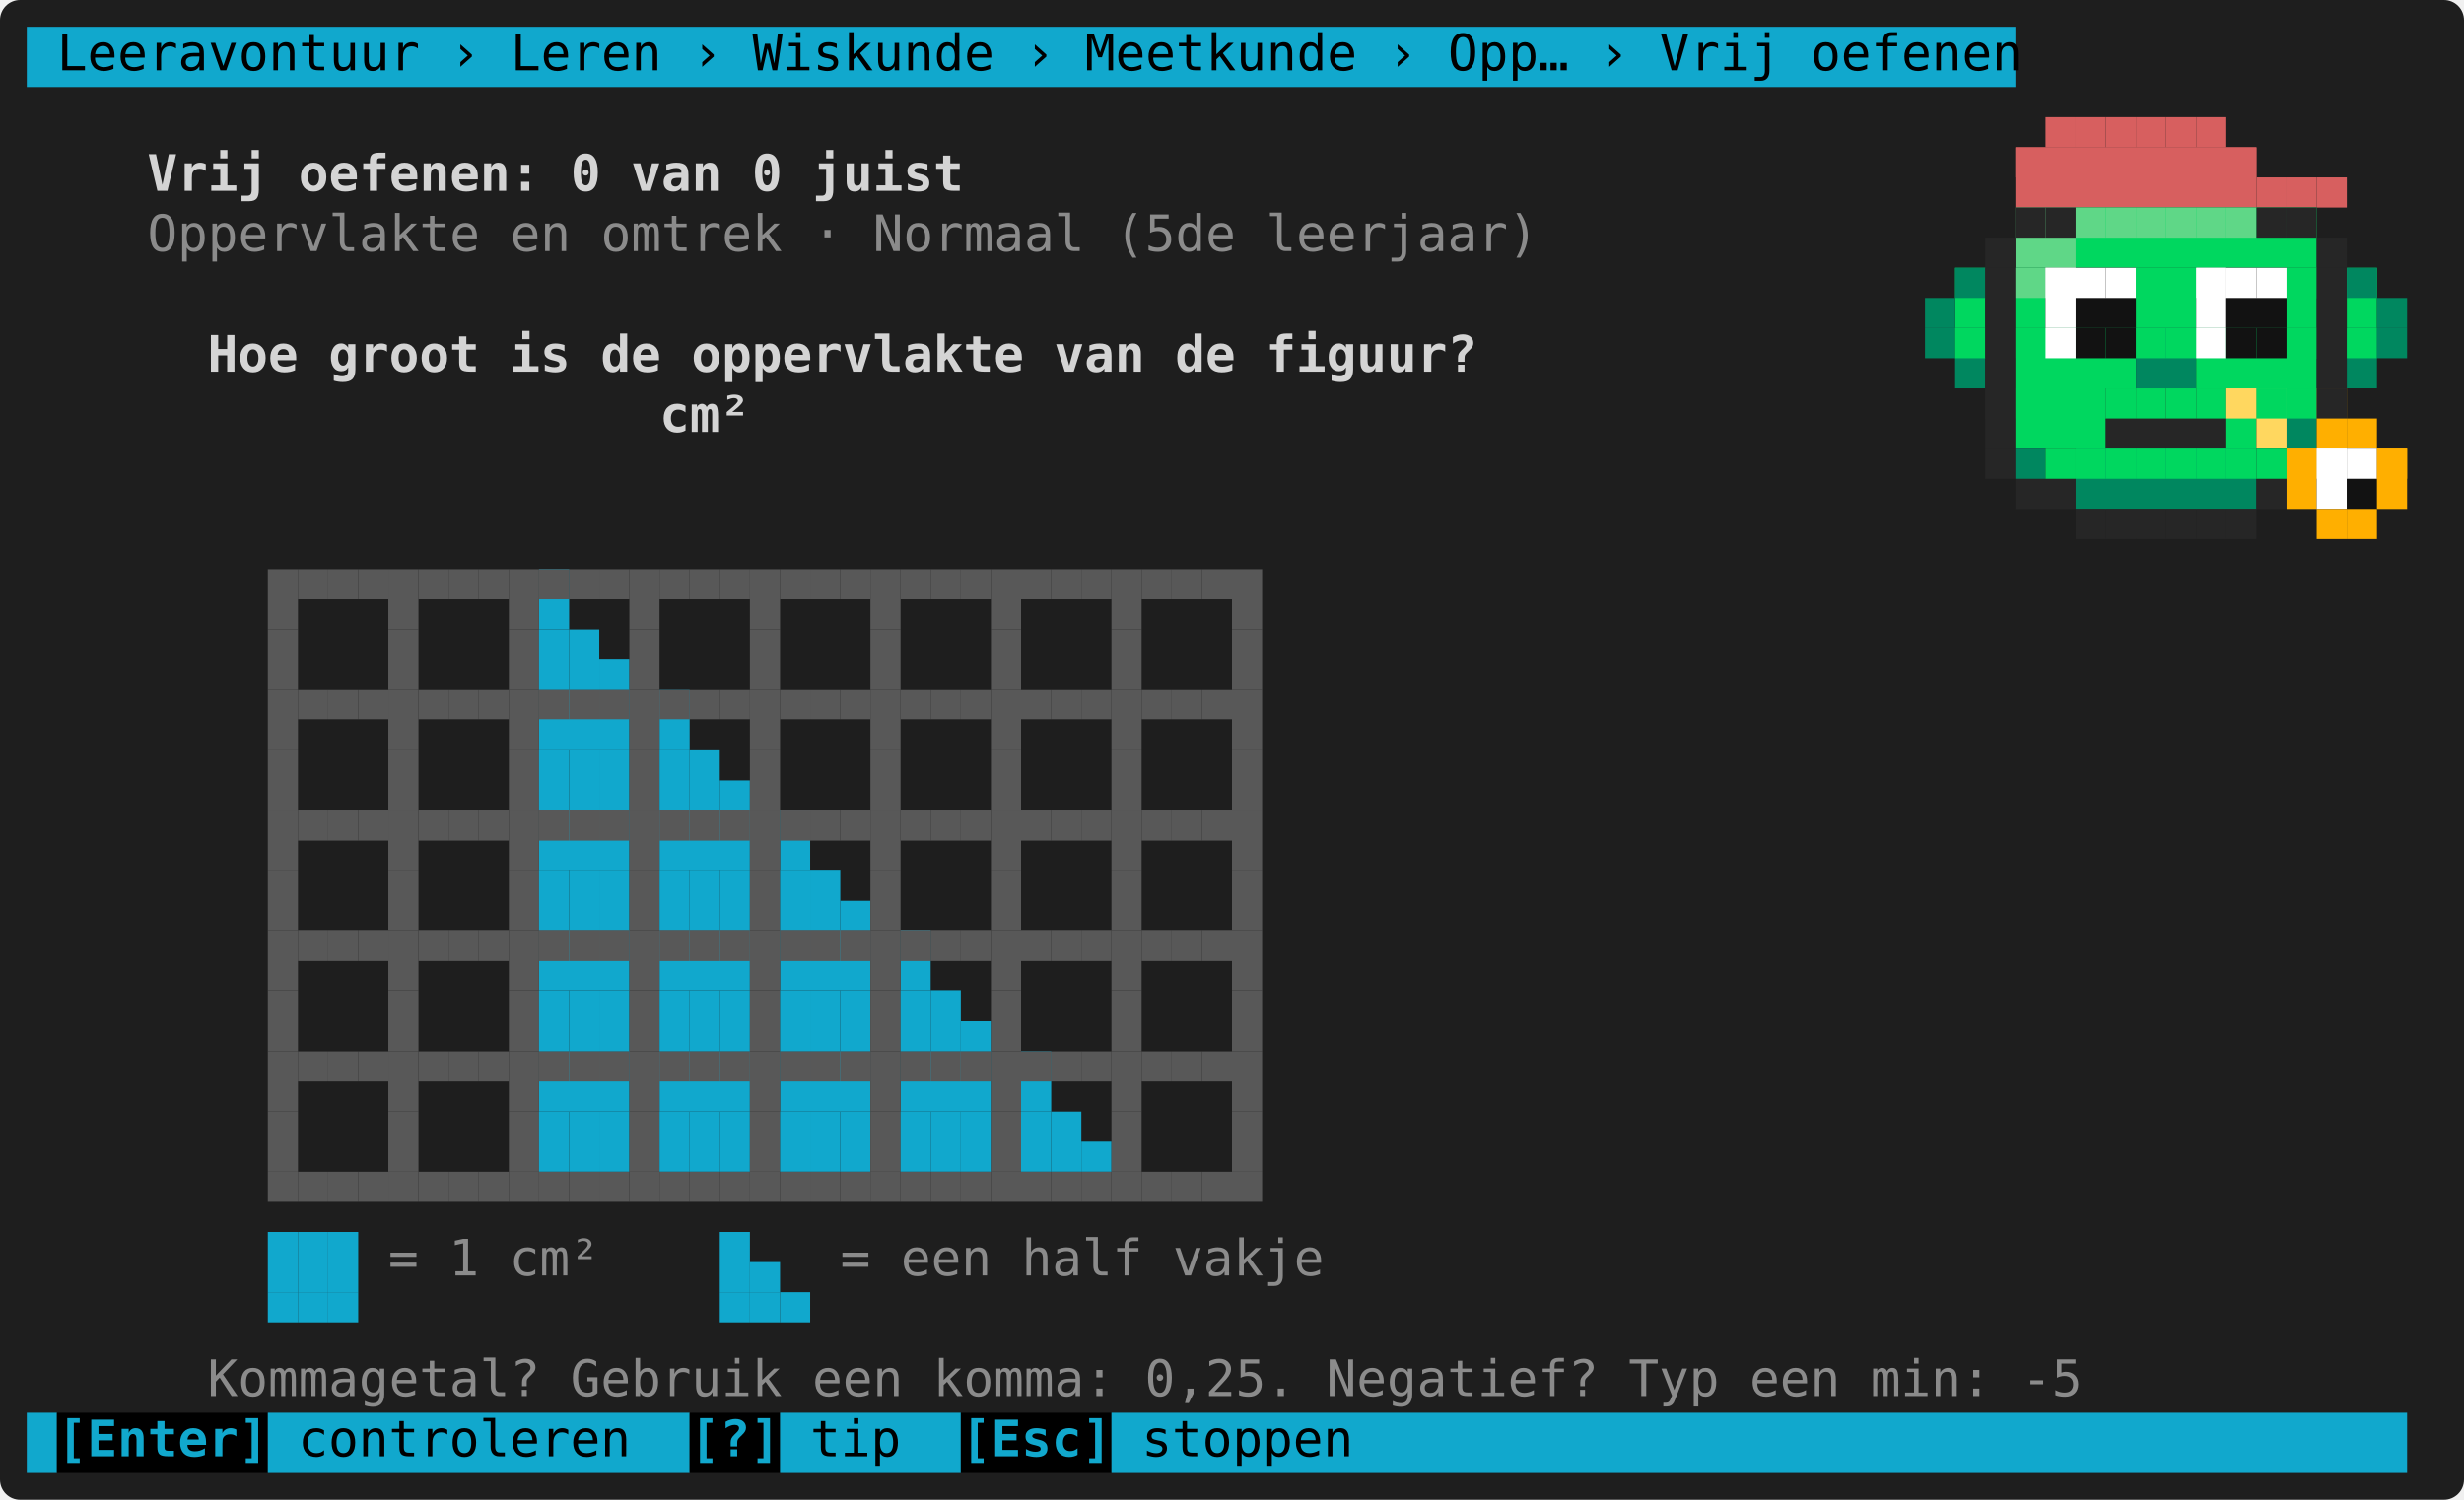
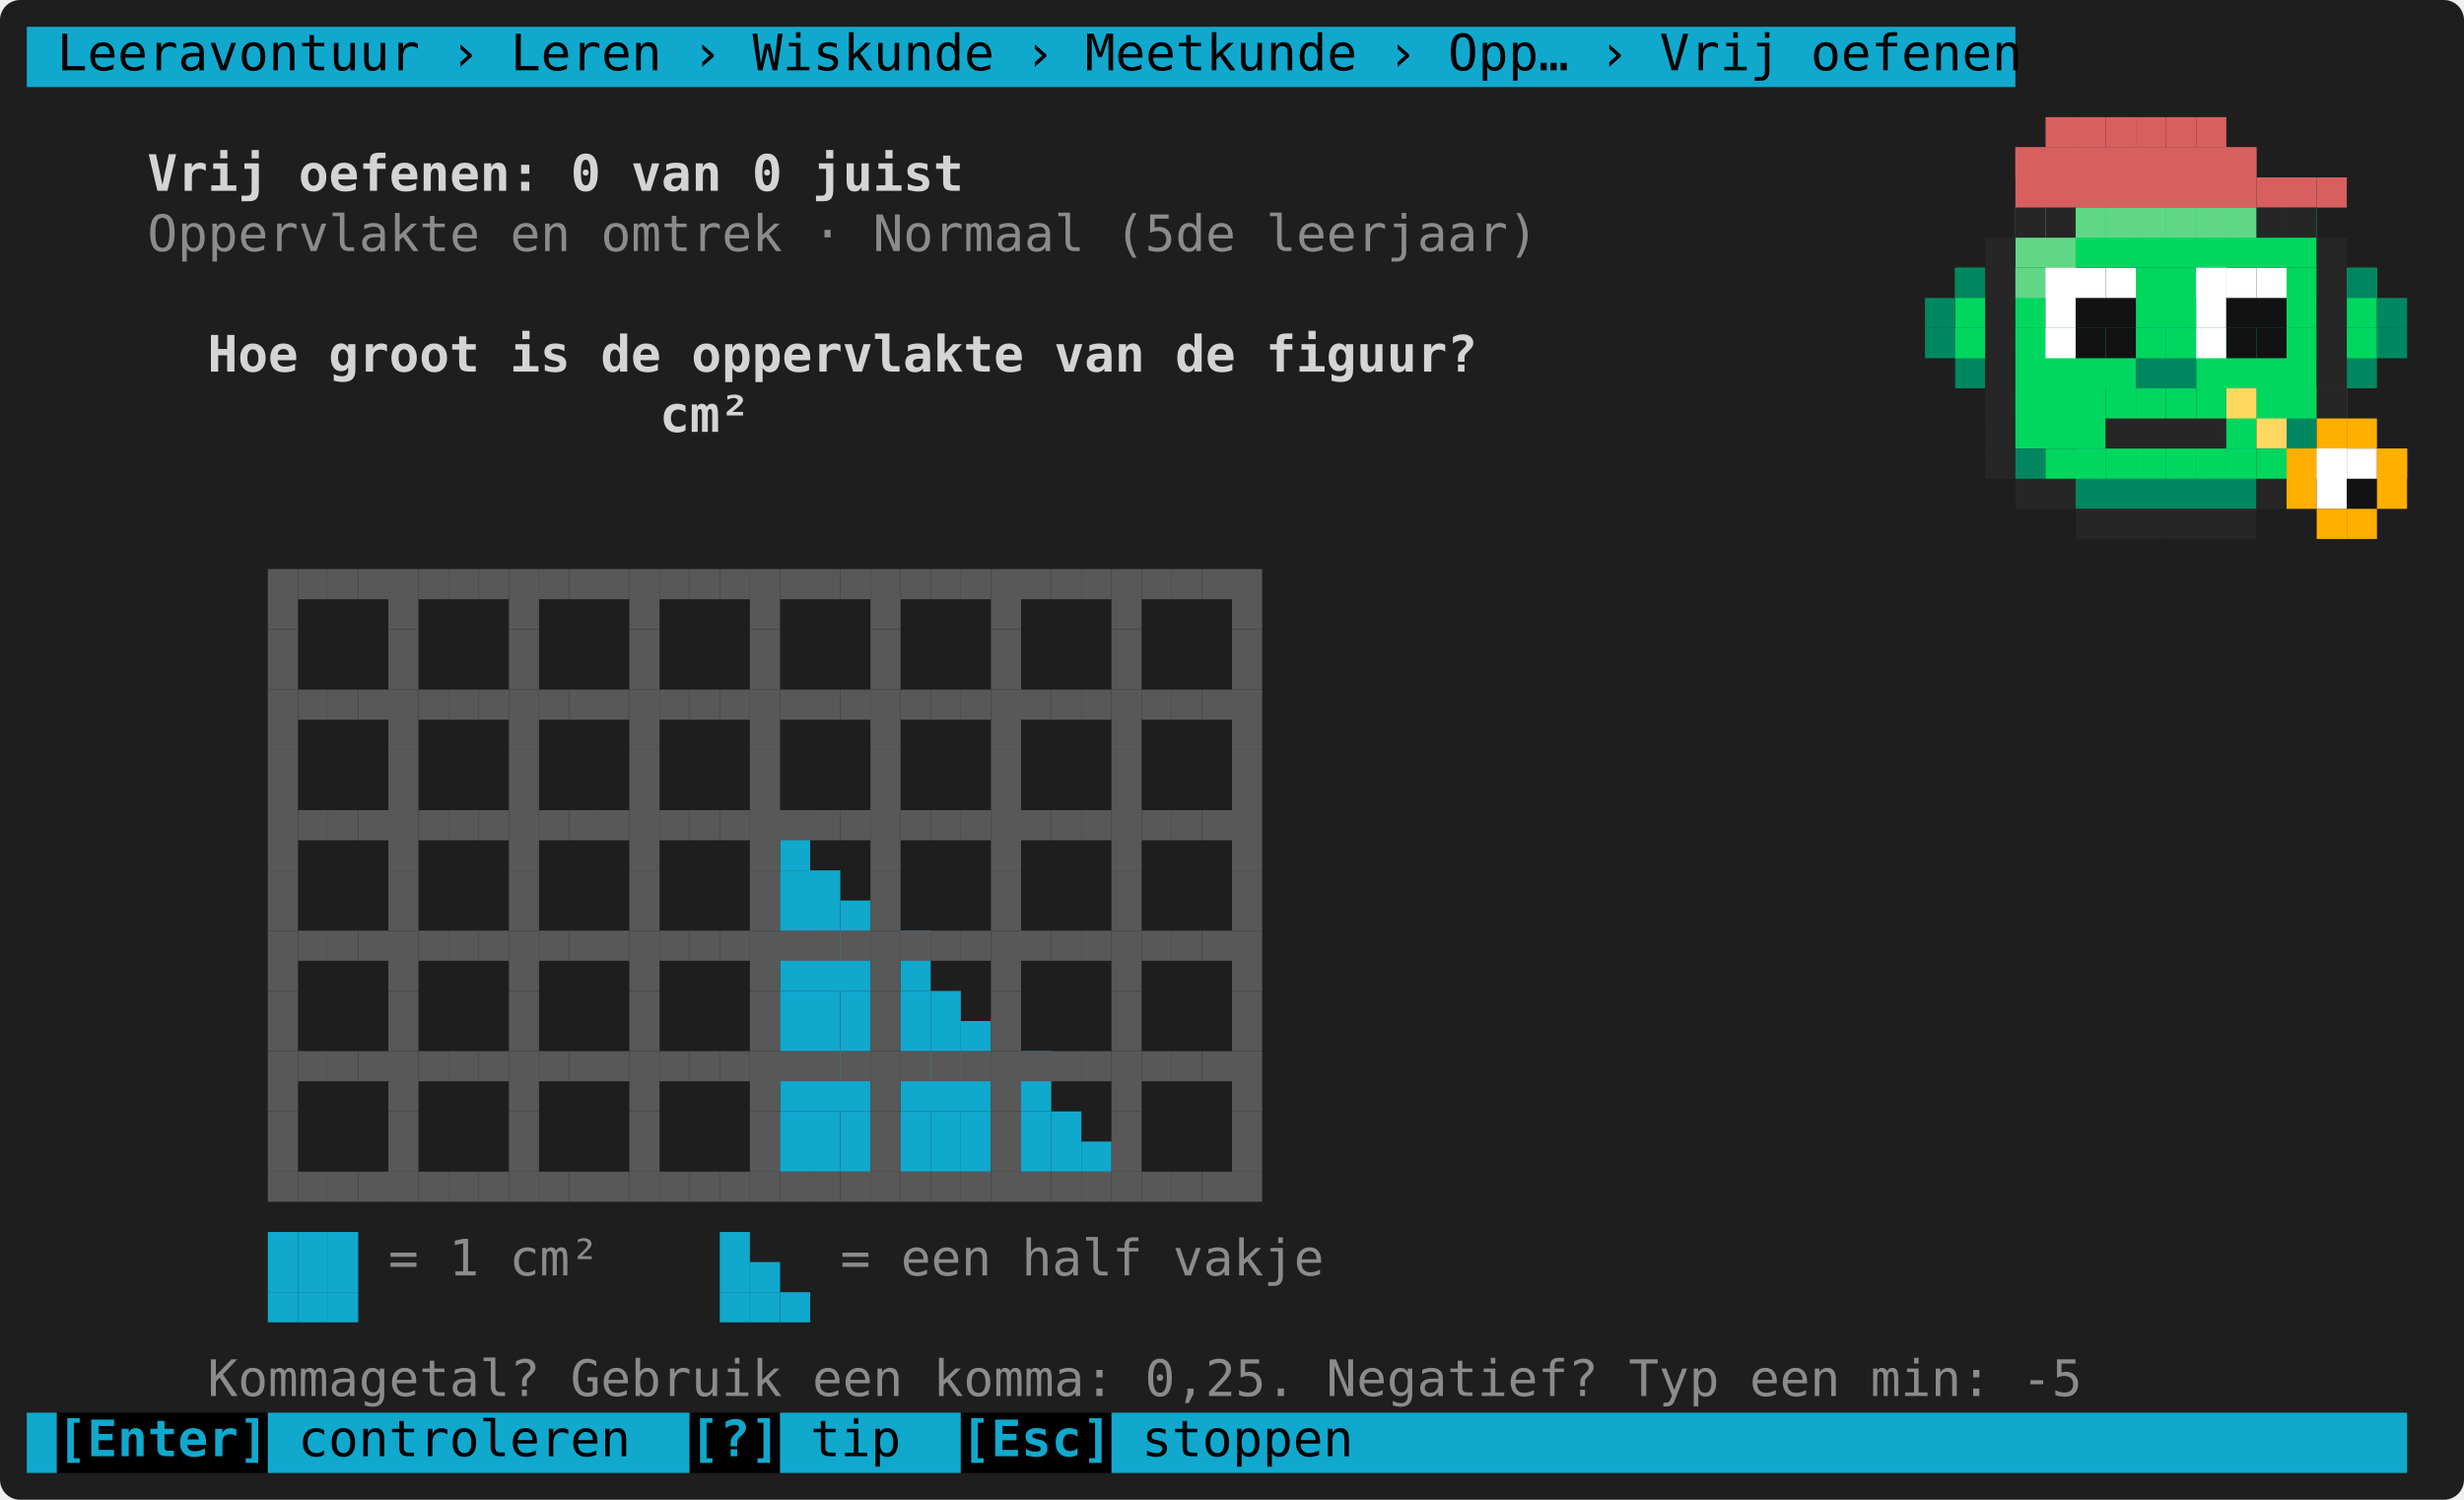
<svg xmlns="http://www.w3.org/2000/svg" width="736" height="448" viewBox="0 0 736 448" role="img" aria-label="Een driehoek met halve vakjes">
  <rect width="736" height="448" rx="6" fill="#1e1e1e" />
  <g font-family="DejaVu Sans Mono, Menlo, Consolas, monospace" font-size="15">
    <rect x="8" y="8" width="594" height="18" fill="#11a8cd" />
    <text x="8" y="21" textLength="594" lengthAdjust="spacingAndGlyphs" xml:space="preserve" fill="#000000"> Leeravontuur › Leren › Wiskunde › Meetkunde › Opp… › Vrij oefenen</text>
    <rect x="611" y="35" width="9" height="9" fill="#d75f5f" />
    <rect x="620" y="35" width="9" height="9" fill="#d75f5f" />
    <rect x="629" y="35" width="9" height="9" fill="#d75f5f" />
    <rect x="638" y="35" width="9" height="9" fill="#d75f5f" />
    <rect x="647" y="35" width="9" height="9" fill="#d75f5f" />
    <rect x="656" y="35" width="9" height="9" fill="#d75f5f" />
    <rect x="602" y="44" width="72" height="18" fill="#d75f5f" />
    <rect x="602" y="44" width="9" height="9" fill="#d75f5f" />
    <rect x="611" y="44" width="9" height="9" fill="#d75f5f" />
    <rect x="620" y="44" width="9" height="9" fill="#d75f5f" />
    <rect x="629" y="44" width="9" height="9" fill="#d75f5f" />
    <rect x="638" y="44" width="9" height="9" fill="#d75f5f" />
    <rect x="647" y="44" width="9" height="9" fill="#d75f5f" />
    <rect x="656" y="44" width="9" height="9" fill="#d75f5f" />
    <rect x="665" y="44" width="9" height="9" fill="#d75f5f" />
    <rect x="674" y="53" width="9" height="9" fill="#d75f5f" />
    <rect x="683" y="53" width="9" height="9" fill="#d75f5f" />
    <rect x="692" y="53" width="9" height="9" fill="#d75f5f" />
    <text x="44" y="57" textLength="243" lengthAdjust="spacingAndGlyphs" xml:space="preserve" fill="#d4d4d4" font-weight="bold">Vrij oefenen: 0 van 0 juist</text>
    <rect x="602" y="62" width="18" height="18" fill="#5fd787" />
    <rect x="620" y="62" width="72" height="18" fill="#00d75f" />
    <rect x="593" y="71" width="9" height="9" fill="#262626" />
    <rect x="602" y="62" width="9" height="9" fill="#262626" />
    <rect x="611" y="62" width="9" height="9" fill="#262626" />
    <rect x="620" y="62" width="9" height="9" fill="#5fd787" />
    <rect x="629" y="62" width="9" height="9" fill="#5fd787" />
    <rect x="638" y="62" width="9" height="9" fill="#5fd787" />
    <rect x="647" y="62" width="9" height="9" fill="#5fd787" />
    <rect x="656" y="62" width="9" height="9" fill="#5fd787" />
    <rect x="665" y="62" width="9" height="9" fill="#5fd787" />
    <rect x="674" y="62" width="9" height="9" fill="#262626" />
    <rect x="683" y="62" width="9" height="9" fill="#262626" />
    <rect x="692" y="71" width="9" height="9" fill="#262626" />
    <text x="44" y="75" textLength="414" lengthAdjust="spacingAndGlyphs" xml:space="preserve" fill="#d4d4d4" opacity="0.6">Oppervlakte en omtrek · Normaal (5de leerjaar)</text>
    <rect x="584" y="80" width="9" height="18" fill="#00d75f" />
    <rect x="593" y="80" width="9" height="18" fill="#262626" />
    <rect x="602" y="80" width="9" height="18" fill="#00d75f" />
    <rect x="611" y="80" width="9" height="18" fill="#ffffff" />
    <rect x="620" y="80" width="18" height="18" fill="#121212" />
    <rect x="638" y="80" width="18" height="18" fill="#00d75f" />
    <rect x="656" y="80" width="9" height="18" fill="#ffffff" />
    <rect x="665" y="80" width="18" height="18" fill="#121212" />
    <rect x="683" y="80" width="9" height="18" fill="#00d75f" />
    <rect x="692" y="80" width="9" height="18" fill="#262626" />
    <rect x="701" y="80" width="9" height="18" fill="#00d75f" />
    <rect x="575" y="89" width="9" height="9" fill="#00875f" />
    <rect x="584" y="80" width="9" height="9" fill="#00875f" />
    <rect x="593" y="80" width="9" height="9" fill="#262626" />
    <rect x="602" y="80" width="9" height="9" fill="#5fd787" />
    <rect x="611" y="80" width="9" height="9" fill="#ffffff" />
    <rect x="620" y="80" width="9" height="9" fill="#ffffff" />
    <rect x="629" y="80" width="9" height="9" fill="#ffffff" />
    <rect x="638" y="80" width="9" height="9" fill="#00d75f" />
    <rect x="647" y="80" width="9" height="9" fill="#00d75f" />
    <rect x="656" y="80" width="9" height="9" fill="#ffffff" />
    <rect x="665" y="80" width="9" height="9" fill="#ffffff" />
    <rect x="674" y="80" width="9" height="9" fill="#ffffff" />
    <rect x="683" y="80" width="9" height="9" fill="#00d75f" />
    <rect x="692" y="80" width="9" height="9" fill="#262626" />
    <rect x="701" y="80" width="9" height="9" fill="#00875f" />
    <rect x="710" y="89" width="9" height="9" fill="#00875f" />
    <rect x="584" y="98" width="9" height="18" fill="#00875f" />
    <rect x="593" y="98" width="9" height="18" fill="#262626" />
    <rect x="602" y="98" width="36" height="18" fill="#00d75f" />
    <rect x="638" y="98" width="18" height="18" fill="#00875f" />
    <rect x="656" y="98" width="36" height="18" fill="#00d75f" />
    <rect x="692" y="98" width="9" height="18" fill="#262626" />
    <rect x="701" y="98" width="9" height="18" fill="#00875f" />
    <rect x="575" y="98" width="9" height="9" fill="#00875f" />
    <rect x="584" y="98" width="9" height="9" fill="#00d75f" />
    <rect x="593" y="98" width="9" height="9" fill="#262626" />
    <rect x="602" y="98" width="9" height="9" fill="#00d75f" />
    <rect x="611" y="98" width="9" height="9" fill="#ffffff" />
    <rect x="620" y="98" width="9" height="9" fill="#121212" />
    <rect x="629" y="98" width="9" height="9" fill="#121212" />
    <rect x="638" y="98" width="9" height="9" fill="#00d75f" />
    <rect x="647" y="98" width="9" height="9" fill="#00d75f" />
    <rect x="656" y="98" width="9" height="9" fill="#ffffff" />
    <rect x="665" y="98" width="9" height="9" fill="#121212" />
    <rect x="674" y="98" width="9" height="9" fill="#121212" />
    <rect x="683" y="98" width="9" height="9" fill="#00d75f" />
    <rect x="692" y="98" width="9" height="9" fill="#262626" />
    <rect x="701" y="98" width="9" height="9" fill="#00d75f" />
    <rect x="710" y="98" width="9" height="9" fill="#00875f" />
    <text x="62" y="111" textLength="378" lengthAdjust="spacingAndGlyphs" xml:space="preserve" fill="#d4d4d4" font-weight="bold">Hoe groot is de oppervlakte van de figuur?</text>
    <rect x="593" y="116" width="9" height="18" fill="#262626" />
    <rect x="602" y="116" width="27" height="18" fill="#00d75f" />
    <rect x="629" y="116" width="36" height="18" fill="#262626" />
    <rect x="665" y="116" width="9" height="18" fill="#00d75f" />
    <rect x="674" y="116" width="9" height="18" fill="#ffd75f" />
    <rect x="683" y="116" width="9" height="18" fill="#00875f" />
    <rect x="692" y="116" width="9" height="18" fill="#ffaf00" />
    <rect x="593" y="116" width="9" height="9" fill="#262626" />
    <rect x="602" y="116" width="9" height="9" fill="#00d75f" />
    <rect x="611" y="116" width="9" height="9" fill="#00d75f" />
    <rect x="620" y="116" width="9" height="9" fill="#00d75f" />
    <rect x="629" y="116" width="9" height="9" fill="#00d75f" />
    <rect x="638" y="116" width="9" height="9" fill="#00d75f" />
    <rect x="647" y="116" width="9" height="9" fill="#00d75f" />
    <rect x="656" y="116" width="9" height="9" fill="#00d75f" />
    <rect x="665" y="116" width="9" height="9" fill="#ffd75f" />
    <rect x="674" y="116" width="9" height="9" fill="#00d75f" />
    <rect x="683" y="116" width="9" height="9" fill="#00d75f" />
    <rect x="692" y="116" width="9" height="9" fill="#262626" />
    <rect x="701" y="125" width="9" height="9" fill="#ffaf00" />
    <text x="197" y="129" textLength="27" lengthAdjust="spacingAndGlyphs" xml:space="preserve" fill="#d4d4d4" font-weight="bold">cm²</text>
    <rect x="602" y="134" width="18" height="18" fill="#262626" />
    <rect x="620" y="134" width="54" height="18" fill="#00875f" />
    <rect x="674" y="134" width="9" height="18" fill="#262626" />
    <rect x="683" y="134" width="9" height="18" fill="#ffaf00" />
    <rect x="692" y="134" width="9" height="18" fill="#ffffff" />
    <rect x="701" y="134" width="9" height="18" fill="#121212" />
    <rect x="710" y="134" width="9" height="18" fill="#ffaf00" />
    <rect x="593" y="134" width="9" height="9" fill="#262626" />
    <rect x="602" y="134" width="9" height="9" fill="#00875f" />
    <rect x="611" y="134" width="9" height="9" fill="#00d75f" />
    <rect x="620" y="134" width="9" height="9" fill="#00d75f" />
    <rect x="629" y="134" width="9" height="9" fill="#00d75f" />
    <rect x="638" y="134" width="9" height="9" fill="#00d75f" />
    <rect x="647" y="134" width="9" height="9" fill="#00d75f" />
    <rect x="656" y="134" width="9" height="9" fill="#00d75f" />
    <rect x="665" y="134" width="9" height="9" fill="#00d75f" />
    <rect x="674" y="134" width="9" height="9" fill="#00d75f" />
    <rect x="683" y="134" width="9" height="9" fill="#ffaf00" />
    <rect x="692" y="134" width="9" height="9" fill="#ffffff" />
    <rect x="701" y="134" width="9" height="9" fill="#ffffff" />
    <rect x="710" y="134" width="9" height="9" fill="#ffaf00" />
    <rect x="620" y="152" width="9" height="9" fill="#262626" />
    <rect x="629" y="152" width="9" height="9" fill="#262626" />
    <rect x="638" y="152" width="9" height="9" fill="#262626" />
    <rect x="647" y="152" width="9" height="9" fill="#262626" />
    <rect x="656" y="152" width="9" height="9" fill="#262626" />
    <rect x="665" y="152" width="9" height="9" fill="#262626" />
    <rect x="692" y="152" width="9" height="9" fill="#ffaf00" />
    <rect x="701" y="152" width="9" height="9" fill="#ffaf00" />
-     <rect x="161" y="170" width="9" height="18" fill="#11a8cd" />
    <rect x="80" y="170" width="9" height="18" fill="#585858" />
    <rect x="89" y="170" width="9" height="9" fill="#585858" />
    <rect x="98" y="170" width="9" height="9" fill="#585858" />
    <rect x="107" y="170" width="9" height="9" fill="#585858" />
    <rect x="116" y="170" width="9" height="18" fill="#585858" />
    <rect x="125" y="170" width="9" height="9" fill="#585858" />
    <rect x="134" y="170" width="9" height="9" fill="#585858" />
    <rect x="143" y="170" width="9" height="9" fill="#585858" />
    <rect x="152" y="170" width="9" height="18" fill="#585858" />
    <rect x="161" y="170" width="9" height="9" fill="#585858" />
    <rect x="170" y="170" width="9" height="9" fill="#585858" />
    <rect x="179" y="170" width="9" height="9" fill="#585858" />
    <rect x="188" y="170" width="9" height="18" fill="#585858" />
    <rect x="197" y="170" width="9" height="9" fill="#585858" />
    <rect x="206" y="170" width="9" height="9" fill="#585858" />
    <rect x="215" y="170" width="9" height="9" fill="#585858" />
    <rect x="224" y="170" width="9" height="18" fill="#585858" />
    <rect x="233" y="170" width="9" height="9" fill="#585858" />
    <rect x="242" y="170" width="9" height="9" fill="#585858" />
    <rect x="251" y="170" width="9" height="9" fill="#585858" />
    <rect x="260" y="170" width="9" height="18" fill="#585858" />
    <rect x="269" y="170" width="9" height="9" fill="#585858" />
    <rect x="278" y="170" width="9" height="9" fill="#585858" />
    <rect x="287" y="170" width="9" height="9" fill="#585858" />
    <rect x="296" y="170" width="9" height="18" fill="#585858" />
    <rect x="305" y="170" width="9" height="9" fill="#585858" />
    <rect x="314" y="170" width="9" height="9" fill="#585858" />
    <rect x="323" y="170" width="9" height="9" fill="#585858" />
    <rect x="332" y="170" width="9" height="18" fill="#585858" />
    <rect x="341" y="170" width="9" height="9" fill="#585858" />
    <rect x="350" y="170" width="9" height="9" fill="#585858" />
    <rect x="359" y="170" width="9" height="9" fill="#585858" />
    <rect x="368" y="170" width="9" height="18" fill="#585858" />
    <rect x="80" y="188" width="9" height="18" fill="#585858" />
    <rect x="116" y="188" width="9" height="18" fill="#585858" />
    <rect x="152" y="188" width="9" height="18" fill="#585858" />
-     <rect x="161" y="188" width="9" height="18" fill="#11a8cd" />
-     <rect x="170" y="188" width="9" height="18" fill="#11a8cd" />
-     <rect x="179" y="197" width="9" height="9" fill="#11a8cd" />
    <rect x="188" y="188" width="9" height="18" fill="#585858" />
    <rect x="224" y="188" width="9" height="18" fill="#585858" />
    <rect x="260" y="188" width="9" height="18" fill="#585858" />
    <rect x="296" y="188" width="9" height="18" fill="#585858" />
    <rect x="332" y="188" width="9" height="18" fill="#585858" />
    <rect x="368" y="188" width="9" height="18" fill="#585858" />
-     <rect x="161" y="206" width="27" height="18" fill="#11a8cd" />
-     <rect x="197" y="206" width="9" height="18" fill="#11a8cd" />
    <rect x="80" y="206" width="9" height="18" fill="#585858" />
    <rect x="89" y="206" width="9" height="9" fill="#585858" />
    <rect x="98" y="206" width="9" height="9" fill="#585858" />
    <rect x="107" y="206" width="9" height="9" fill="#585858" />
    <rect x="116" y="206" width="9" height="18" fill="#585858" />
    <rect x="125" y="206" width="9" height="9" fill="#585858" />
    <rect x="134" y="206" width="9" height="9" fill="#585858" />
    <rect x="143" y="206" width="9" height="9" fill="#585858" />
    <rect x="152" y="206" width="9" height="18" fill="#585858" />
    <rect x="161" y="206" width="9" height="9" fill="#585858" />
    <rect x="170" y="206" width="9" height="9" fill="#585858" />
    <rect x="179" y="206" width="9" height="9" fill="#585858" />
    <rect x="188" y="206" width="9" height="18" fill="#585858" />
    <rect x="197" y="206" width="9" height="9" fill="#585858" />
    <rect x="206" y="206" width="9" height="9" fill="#585858" />
    <rect x="215" y="206" width="9" height="9" fill="#585858" />
    <rect x="224" y="206" width="9" height="18" fill="#585858" />
    <rect x="233" y="206" width="9" height="9" fill="#585858" />
    <rect x="242" y="206" width="9" height="9" fill="#585858" />
    <rect x="251" y="206" width="9" height="9" fill="#585858" />
    <rect x="260" y="206" width="9" height="18" fill="#585858" />
    <rect x="269" y="206" width="9" height="9" fill="#585858" />
    <rect x="278" y="206" width="9" height="9" fill="#585858" />
    <rect x="287" y="206" width="9" height="9" fill="#585858" />
    <rect x="296" y="206" width="9" height="18" fill="#585858" />
    <rect x="305" y="206" width="9" height="9" fill="#585858" />
    <rect x="314" y="206" width="9" height="9" fill="#585858" />
    <rect x="323" y="206" width="9" height="9" fill="#585858" />
    <rect x="332" y="206" width="9" height="18" fill="#585858" />
    <rect x="341" y="206" width="9" height="9" fill="#585858" />
    <rect x="350" y="206" width="9" height="9" fill="#585858" />
    <rect x="359" y="206" width="9" height="9" fill="#585858" />
    <rect x="368" y="206" width="9" height="18" fill="#585858" />
    <rect x="80" y="224" width="9" height="18" fill="#585858" />
    <rect x="116" y="224" width="9" height="18" fill="#585858" />
    <rect x="152" y="224" width="9" height="18" fill="#585858" />
-     <rect x="161" y="224" width="9" height="18" fill="#11a8cd" />
-     <rect x="170" y="224" width="9" height="18" fill="#11a8cd" />
-     <rect x="179" y="224" width="9" height="18" fill="#11a8cd" />
    <rect x="188" y="224" width="9" height="18" fill="#585858" />
-     <rect x="197" y="224" width="9" height="18" fill="#11a8cd" />
-     <rect x="206" y="224" width="9" height="18" fill="#11a8cd" />
-     <rect x="215" y="233" width="9" height="9" fill="#11a8cd" />
    <rect x="224" y="224" width="9" height="18" fill="#585858" />
    <rect x="260" y="224" width="9" height="18" fill="#585858" />
    <rect x="296" y="224" width="9" height="18" fill="#585858" />
    <rect x="332" y="224" width="9" height="18" fill="#585858" />
    <rect x="368" y="224" width="9" height="18" fill="#585858" />
-     <rect x="161" y="242" width="27" height="18" fill="#11a8cd" />
-     <rect x="197" y="242" width="27" height="18" fill="#11a8cd" />
    <rect x="233" y="242" width="9" height="18" fill="#11a8cd" />
    <rect x="80" y="242" width="9" height="18" fill="#585858" />
    <rect x="89" y="242" width="9" height="9" fill="#585858" />
    <rect x="98" y="242" width="9" height="9" fill="#585858" />
    <rect x="107" y="242" width="9" height="9" fill="#585858" />
    <rect x="116" y="242" width="9" height="18" fill="#585858" />
    <rect x="125" y="242" width="9" height="9" fill="#585858" />
    <rect x="134" y="242" width="9" height="9" fill="#585858" />
    <rect x="143" y="242" width="9" height="9" fill="#585858" />
    <rect x="152" y="242" width="9" height="18" fill="#585858" />
    <rect x="161" y="242" width="9" height="9" fill="#585858" />
    <rect x="170" y="242" width="9" height="9" fill="#585858" />
    <rect x="179" y="242" width="9" height="9" fill="#585858" />
    <rect x="188" y="242" width="9" height="18" fill="#585858" />
    <rect x="197" y="242" width="9" height="9" fill="#585858" />
    <rect x="206" y="242" width="9" height="9" fill="#585858" />
    <rect x="215" y="242" width="9" height="9" fill="#585858" />
    <rect x="224" y="242" width="9" height="18" fill="#585858" />
    <rect x="233" y="242" width="9" height="9" fill="#585858" />
    <rect x="242" y="242" width="9" height="9" fill="#585858" />
    <rect x="251" y="242" width="9" height="9" fill="#585858" />
    <rect x="260" y="242" width="9" height="18" fill="#585858" />
    <rect x="269" y="242" width="9" height="9" fill="#585858" />
    <rect x="278" y="242" width="9" height="9" fill="#585858" />
    <rect x="287" y="242" width="9" height="9" fill="#585858" />
    <rect x="296" y="242" width="9" height="18" fill="#585858" />
    <rect x="305" y="242" width="9" height="9" fill="#585858" />
    <rect x="314" y="242" width="9" height="9" fill="#585858" />
    <rect x="323" y="242" width="9" height="9" fill="#585858" />
    <rect x="332" y="242" width="9" height="18" fill="#585858" />
    <rect x="341" y="242" width="9" height="9" fill="#585858" />
    <rect x="350" y="242" width="9" height="9" fill="#585858" />
    <rect x="359" y="242" width="9" height="9" fill="#585858" />
    <rect x="368" y="242" width="9" height="18" fill="#585858" />
    <rect x="80" y="260" width="9" height="18" fill="#585858" />
    <rect x="116" y="260" width="9" height="18" fill="#585858" />
    <rect x="152" y="260" width="9" height="18" fill="#585858" />
-     <rect x="161" y="260" width="9" height="18" fill="#11a8cd" />
-     <rect x="170" y="260" width="9" height="18" fill="#11a8cd" />
-     <rect x="179" y="260" width="9" height="18" fill="#11a8cd" />
    <rect x="188" y="260" width="9" height="18" fill="#585858" />
-     <rect x="197" y="260" width="9" height="18" fill="#11a8cd" />
-     <rect x="206" y="260" width="9" height="18" fill="#11a8cd" />
-     <rect x="215" y="260" width="9" height="18" fill="#11a8cd" />
    <rect x="224" y="260" width="9" height="18" fill="#585858" />
    <rect x="233" y="260" width="9" height="18" fill="#11a8cd" />
    <rect x="242" y="260" width="9" height="18" fill="#11a8cd" />
    <rect x="251" y="269" width="9" height="9" fill="#11a8cd" />
    <rect x="260" y="260" width="9" height="18" fill="#585858" />
    <rect x="296" y="260" width="9" height="18" fill="#585858" />
    <rect x="332" y="260" width="9" height="18" fill="#585858" />
    <rect x="368" y="260" width="9" height="18" fill="#585858" />
-     <rect x="161" y="278" width="27" height="18" fill="#11a8cd" />
-     <rect x="197" y="278" width="27" height="18" fill="#11a8cd" />
    <rect x="233" y="278" width="27" height="18" fill="#11a8cd" />
    <rect x="269" y="278" width="9" height="18" fill="#11a8cd" />
    <rect x="80" y="278" width="9" height="18" fill="#585858" />
    <rect x="89" y="278" width="9" height="9" fill="#585858" />
    <rect x="98" y="278" width="9" height="9" fill="#585858" />
    <rect x="107" y="278" width="9" height="9" fill="#585858" />
    <rect x="116" y="278" width="9" height="18" fill="#585858" />
    <rect x="125" y="278" width="9" height="9" fill="#585858" />
    <rect x="134" y="278" width="9" height="9" fill="#585858" />
    <rect x="143" y="278" width="9" height="9" fill="#585858" />
    <rect x="152" y="278" width="9" height="18" fill="#585858" />
    <rect x="161" y="278" width="9" height="9" fill="#585858" />
    <rect x="170" y="278" width="9" height="9" fill="#585858" />
    <rect x="179" y="278" width="9" height="9" fill="#585858" />
    <rect x="188" y="278" width="9" height="18" fill="#585858" />
    <rect x="197" y="278" width="9" height="9" fill="#585858" />
    <rect x="206" y="278" width="9" height="9" fill="#585858" />
    <rect x="215" y="278" width="9" height="9" fill="#585858" />
    <rect x="224" y="278" width="9" height="18" fill="#585858" />
    <rect x="233" y="278" width="9" height="9" fill="#585858" />
    <rect x="242" y="278" width="9" height="9" fill="#585858" />
    <rect x="251" y="278" width="9" height="9" fill="#585858" />
    <rect x="260" y="278" width="9" height="18" fill="#585858" />
    <rect x="269" y="278" width="9" height="9" fill="#585858" />
    <rect x="278" y="278" width="9" height="9" fill="#585858" />
    <rect x="287" y="278" width="9" height="9" fill="#585858" />
    <rect x="296" y="278" width="9" height="18" fill="#585858" />
    <rect x="305" y="278" width="9" height="9" fill="#585858" />
    <rect x="314" y="278" width="9" height="9" fill="#585858" />
    <rect x="323" y="278" width="9" height="9" fill="#585858" />
    <rect x="332" y="278" width="9" height="18" fill="#585858" />
    <rect x="341" y="278" width="9" height="9" fill="#585858" />
    <rect x="350" y="278" width="9" height="9" fill="#585858" />
    <rect x="359" y="278" width="9" height="9" fill="#585858" />
    <rect x="368" y="278" width="9" height="18" fill="#585858" />
    <rect x="80" y="296" width="9" height="18" fill="#585858" />
    <rect x="116" y="296" width="9" height="18" fill="#585858" />
    <rect x="152" y="296" width="9" height="18" fill="#585858" />
-     <rect x="161" y="296" width="9" height="18" fill="#11a8cd" />
-     <rect x="170" y="296" width="9" height="18" fill="#11a8cd" />
-     <rect x="179" y="296" width="9" height="18" fill="#11a8cd" />
    <rect x="188" y="296" width="9" height="18" fill="#585858" />
-     <rect x="197" y="296" width="9" height="18" fill="#11a8cd" />
-     <rect x="206" y="296" width="9" height="18" fill="#11a8cd" />
-     <rect x="215" y="296" width="9" height="18" fill="#11a8cd" />
    <rect x="224" y="296" width="9" height="18" fill="#585858" />
    <rect x="233" y="296" width="9" height="18" fill="#11a8cd" />
    <rect x="242" y="296" width="9" height="18" fill="#11a8cd" />
    <rect x="251" y="296" width="9" height="18" fill="#11a8cd" />
    <rect x="260" y="296" width="9" height="18" fill="#585858" />
    <rect x="269" y="296" width="9" height="18" fill="#11a8cd" />
    <rect x="278" y="296" width="9" height="18" fill="#11a8cd" />
    <rect x="287" y="305" width="9" height="9" fill="#11a8cd" />
    <rect x="296" y="296" width="9" height="18" fill="#585858" />
    <rect x="332" y="296" width="9" height="18" fill="#585858" />
    <rect x="368" y="296" width="9" height="18" fill="#585858" />
-     <rect x="161" y="314" width="27" height="18" fill="#11a8cd" />
-     <rect x="197" y="314" width="27" height="18" fill="#11a8cd" />
    <rect x="233" y="314" width="27" height="18" fill="#11a8cd" />
    <rect x="269" y="314" width="27" height="18" fill="#11a8cd" />
    <rect x="305" y="314" width="9" height="18" fill="#11a8cd" />
    <rect x="80" y="314" width="9" height="18" fill="#585858" />
    <rect x="89" y="314" width="9" height="9" fill="#585858" />
    <rect x="98" y="314" width="9" height="9" fill="#585858" />
    <rect x="107" y="314" width="9" height="9" fill="#585858" />
    <rect x="116" y="314" width="9" height="18" fill="#585858" />
    <rect x="125" y="314" width="9" height="9" fill="#585858" />
    <rect x="134" y="314" width="9" height="9" fill="#585858" />
    <rect x="143" y="314" width="9" height="9" fill="#585858" />
    <rect x="152" y="314" width="9" height="18" fill="#585858" />
    <rect x="161" y="314" width="9" height="9" fill="#585858" />
    <rect x="170" y="314" width="9" height="9" fill="#585858" />
    <rect x="179" y="314" width="9" height="9" fill="#585858" />
    <rect x="188" y="314" width="9" height="18" fill="#585858" />
    <rect x="197" y="314" width="9" height="9" fill="#585858" />
    <rect x="206" y="314" width="9" height="9" fill="#585858" />
    <rect x="215" y="314" width="9" height="9" fill="#585858" />
    <rect x="224" y="314" width="9" height="18" fill="#585858" />
    <rect x="233" y="314" width="9" height="9" fill="#585858" />
    <rect x="242" y="314" width="9" height="9" fill="#585858" />
    <rect x="251" y="314" width="9" height="9" fill="#585858" />
    <rect x="260" y="314" width="9" height="18" fill="#585858" />
    <rect x="269" y="314" width="9" height="9" fill="#585858" />
    <rect x="278" y="314" width="9" height="9" fill="#585858" />
    <rect x="287" y="314" width="9" height="9" fill="#585858" />
    <rect x="296" y="314" width="9" height="18" fill="#585858" />
    <rect x="305" y="314" width="9" height="9" fill="#585858" />
    <rect x="314" y="314" width="9" height="9" fill="#585858" />
    <rect x="323" y="314" width="9" height="9" fill="#585858" />
    <rect x="332" y="314" width="9" height="18" fill="#585858" />
    <rect x="341" y="314" width="9" height="9" fill="#585858" />
    <rect x="350" y="314" width="9" height="9" fill="#585858" />
    <rect x="359" y="314" width="9" height="9" fill="#585858" />
    <rect x="368" y="314" width="9" height="18" fill="#585858" />
    <rect x="80" y="332" width="9" height="18" fill="#585858" />
    <rect x="116" y="332" width="9" height="18" fill="#585858" />
    <rect x="152" y="332" width="9" height="18" fill="#585858" />
-     <rect x="161" y="332" width="9" height="18" fill="#11a8cd" />
-     <rect x="170" y="332" width="9" height="18" fill="#11a8cd" />
-     <rect x="179" y="332" width="9" height="18" fill="#11a8cd" />
    <rect x="188" y="332" width="9" height="18" fill="#585858" />
-     <rect x="197" y="332" width="9" height="18" fill="#11a8cd" />
-     <rect x="206" y="332" width="9" height="18" fill="#11a8cd" />
-     <rect x="215" y="332" width="9" height="18" fill="#11a8cd" />
    <rect x="224" y="332" width="9" height="18" fill="#585858" />
    <rect x="233" y="332" width="9" height="18" fill="#11a8cd" />
    <rect x="242" y="332" width="9" height="18" fill="#11a8cd" />
    <rect x="251" y="332" width="9" height="18" fill="#11a8cd" />
    <rect x="260" y="332" width="9" height="18" fill="#585858" />
    <rect x="269" y="332" width="9" height="18" fill="#11a8cd" />
    <rect x="278" y="332" width="9" height="18" fill="#11a8cd" />
    <rect x="287" y="332" width="9" height="18" fill="#11a8cd" />
    <rect x="296" y="332" width="9" height="18" fill="#585858" />
    <rect x="305" y="332" width="9" height="18" fill="#11a8cd" />
    <rect x="314" y="332" width="9" height="18" fill="#11a8cd" />
    <rect x="323" y="341" width="9" height="9" fill="#11a8cd" />
    <rect x="332" y="332" width="9" height="18" fill="#585858" />
    <rect x="368" y="332" width="9" height="18" fill="#585858" />
    <rect x="80" y="350" width="9" height="9" fill="#585858" />
    <rect x="89" y="350" width="9" height="9" fill="#585858" />
    <rect x="98" y="350" width="9" height="9" fill="#585858" />
    <rect x="107" y="350" width="9" height="9" fill="#585858" />
    <rect x="116" y="350" width="9" height="9" fill="#585858" />
    <rect x="125" y="350" width="9" height="9" fill="#585858" />
    <rect x="134" y="350" width="9" height="9" fill="#585858" />
    <rect x="143" y="350" width="9" height="9" fill="#585858" />
    <rect x="152" y="350" width="9" height="9" fill="#585858" />
    <rect x="161" y="350" width="9" height="9" fill="#585858" />
    <rect x="170" y="350" width="9" height="9" fill="#585858" />
    <rect x="179" y="350" width="9" height="9" fill="#585858" />
    <rect x="188" y="350" width="9" height="9" fill="#585858" />
    <rect x="197" y="350" width="9" height="9" fill="#585858" />
    <rect x="206" y="350" width="9" height="9" fill="#585858" />
    <rect x="215" y="350" width="9" height="9" fill="#585858" />
    <rect x="224" y="350" width="9" height="9" fill="#585858" />
    <rect x="233" y="350" width="9" height="9" fill="#585858" />
    <rect x="242" y="350" width="9" height="9" fill="#585858" />
    <rect x="251" y="350" width="9" height="9" fill="#585858" />
    <rect x="260" y="350" width="9" height="9" fill="#585858" />
    <rect x="269" y="350" width="9" height="9" fill="#585858" />
    <rect x="278" y="350" width="9" height="9" fill="#585858" />
    <rect x="287" y="350" width="9" height="9" fill="#585858" />
    <rect x="296" y="350" width="9" height="9" fill="#585858" />
    <rect x="305" y="350" width="9" height="9" fill="#585858" />
    <rect x="314" y="350" width="9" height="9" fill="#585858" />
    <rect x="323" y="350" width="9" height="9" fill="#585858" />
    <rect x="332" y="350" width="9" height="9" fill="#585858" />
    <rect x="341" y="350" width="9" height="9" fill="#585858" />
    <rect x="350" y="350" width="9" height="9" fill="#585858" />
    <rect x="359" y="350" width="9" height="9" fill="#585858" />
    <rect x="368" y="350" width="9" height="9" fill="#585858" />
    <rect x="80" y="368" width="9" height="18" fill="#11a8cd" />
    <rect x="89" y="368" width="9" height="18" fill="#11a8cd" />
    <rect x="98" y="368" width="9" height="18" fill="#11a8cd" />
    <rect x="215" y="368" width="9" height="18" fill="#11a8cd" />
    <rect x="224" y="377" width="9" height="9" fill="#11a8cd" />
    <text x="116" y="381" textLength="63" lengthAdjust="spacingAndGlyphs" xml:space="preserve" fill="#d4d4d4" opacity="0.6">= 1 cm²</text>
    <text x="251" y="381" textLength="144" lengthAdjust="spacingAndGlyphs" xml:space="preserve" fill="#d4d4d4" opacity="0.6">= een half vakje</text>
    <rect x="80" y="386" width="9" height="9" fill="#11a8cd" />
    <rect x="89" y="386" width="9" height="9" fill="#11a8cd" />
    <rect x="98" y="386" width="9" height="9" fill="#11a8cd" />
    <rect x="215" y="386" width="9" height="9" fill="#11a8cd" />
    <rect x="224" y="386" width="9" height="9" fill="#11a8cd" />
    <rect x="233" y="386" width="9" height="9" fill="#11a8cd" />
    <text x="62" y="417" textLength="558" lengthAdjust="spacingAndGlyphs" xml:space="preserve" fill="#d4d4d4" opacity="0.6">Kommagetal? Gebruik een komma: 0,25. Negatief? Typ een min: -5</text>
    <rect x="8" y="422" width="9" height="18" fill="#11a8cd" />
    <rect x="17" y="422" width="63" height="18" fill="#000000" />
    <rect x="80" y="422" width="126" height="18" fill="#11a8cd" />
    <rect x="206" y="422" width="27" height="18" fill="#000000" />
    <rect x="233" y="422" width="54" height="18" fill="#11a8cd" />
    <rect x="287" y="422" width="45" height="18" fill="#000000" />
    <rect x="332" y="422" width="387" height="18" fill="#11a8cd" />
    <text x="17" y="435" textLength="63" lengthAdjust="spacingAndGlyphs" xml:space="preserve" fill="#11a8cd" font-weight="bold">[Enter]</text>
    <text x="80" y="435" textLength="126" lengthAdjust="spacingAndGlyphs" xml:space="preserve" fill="#000000"> controleren  </text>
    <text x="206" y="435" textLength="27" lengthAdjust="spacingAndGlyphs" xml:space="preserve" fill="#11a8cd" font-weight="bold">[?]</text>
    <text x="233" y="435" textLength="54" lengthAdjust="spacingAndGlyphs" xml:space="preserve" fill="#000000"> tip  </text>
    <text x="287" y="435" textLength="45" lengthAdjust="spacingAndGlyphs" xml:space="preserve" fill="#11a8cd" font-weight="bold">[Esc]</text>
    <text x="332" y="435" textLength="387" lengthAdjust="spacingAndGlyphs" xml:space="preserve" fill="#000000"> stoppen                                   </text>
  </g>
</svg>
